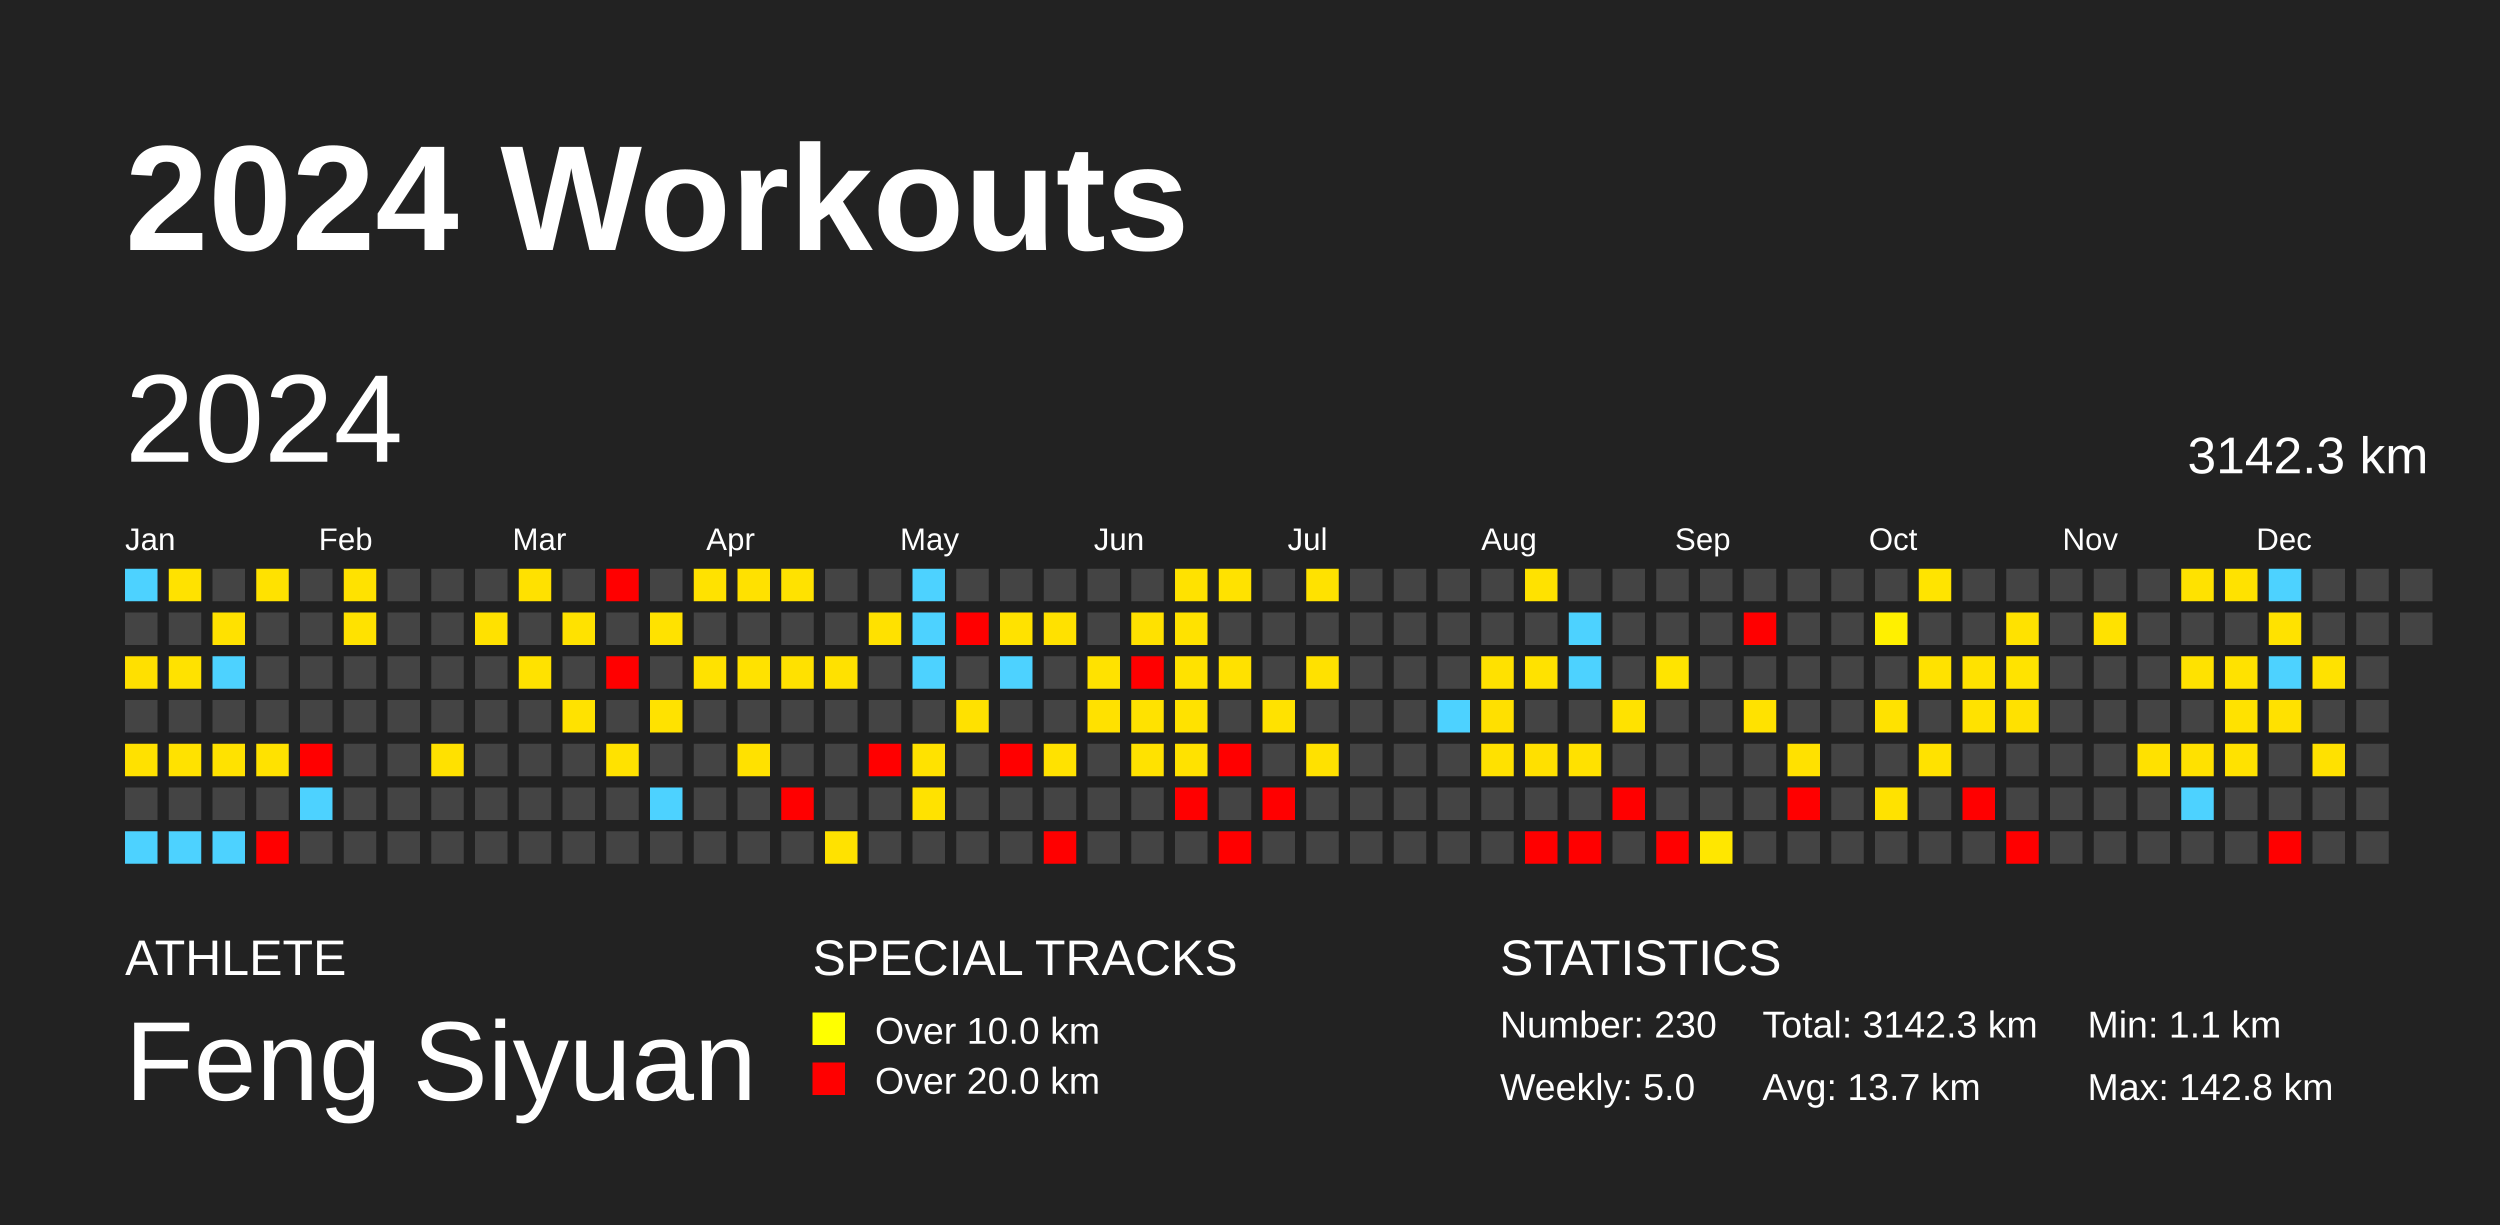
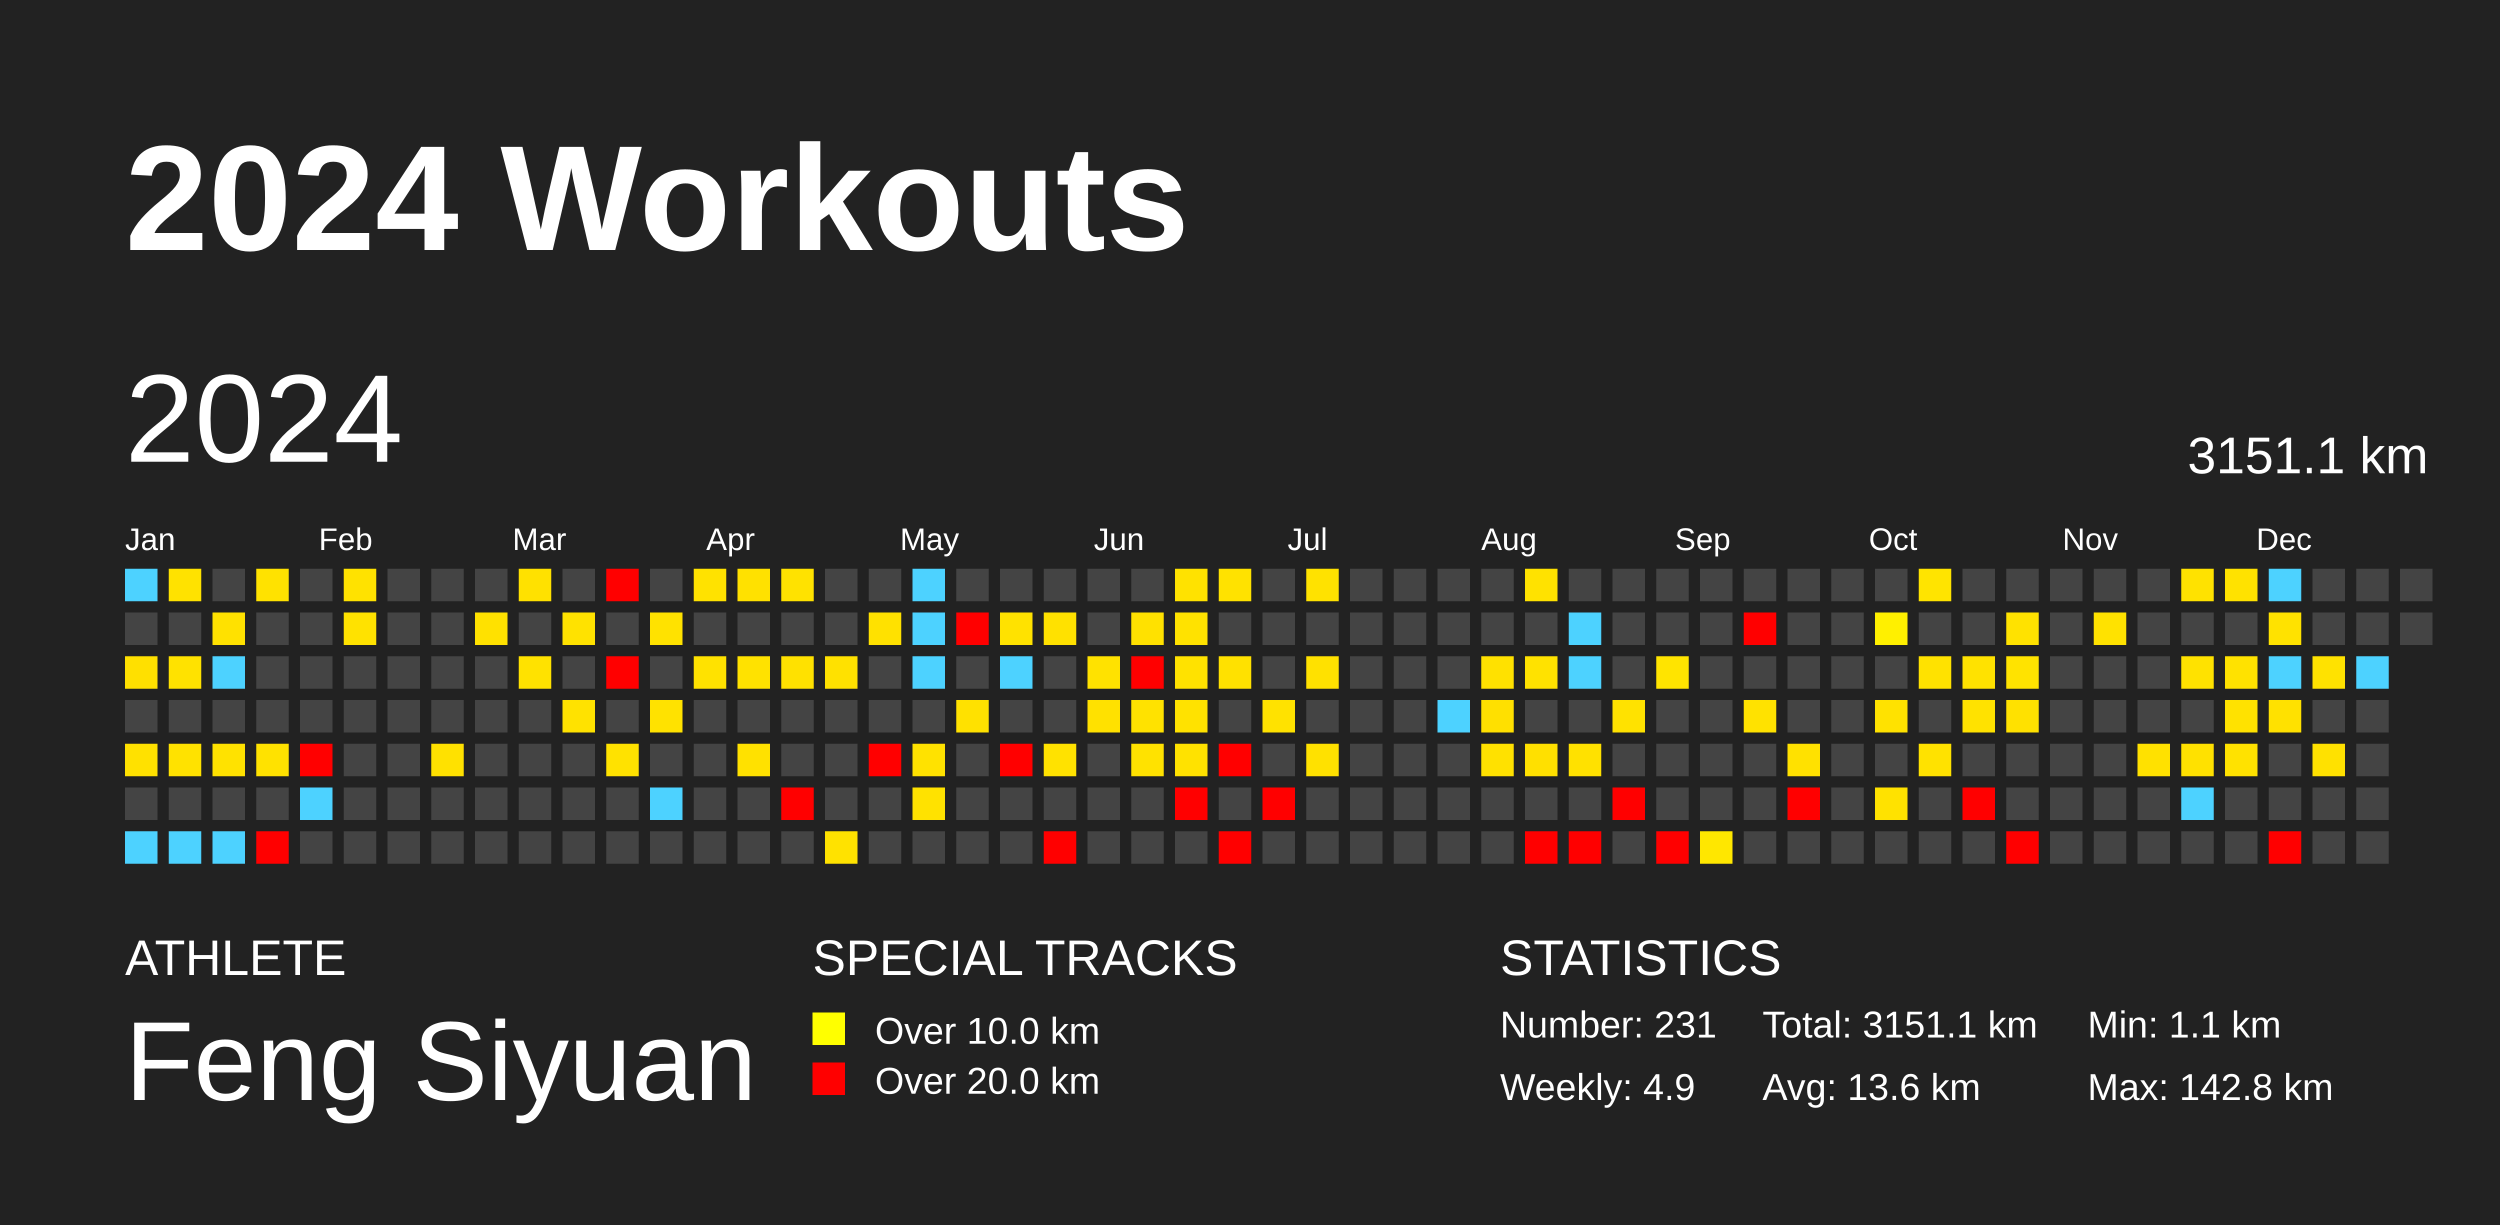
<svg xmlns="http://www.w3.org/2000/svg" baseProfile="full" height="98mm" version="1.1" viewBox="0,0,200,98" width="200mm">
  <defs />
  <rect fill="#222222" height="98" width="200" x="0" y="0" />
  <text fill="#FFFFFF" style="font-size:12px; font-family:Arial; font-weight:bold;" x="10" y="20">2024 Workouts</text>
  <text fill="#FFFFFF" style="font-size:4px; font-family:Arial" x="10" y="78">ATHLETE</text>
  <text fill="#FFFFFF" style="font-size:9px; font-family:Arial" x="10" y="88">Feng Siyuan</text>
  <text fill="#FFFFFF" style="font-size:4px; font-family:Arial" x="65" y="78">SPECIAL TRACKS</text>
  <rect fill="yellow" height="2.6" width="2.6" x="65" y="81" />
  <text fill="#FFFFFF" style="font-size:3px; font-family:Arial" x="70" y="83.5">Over 10.0 km</text>
  <rect fill="red" height="2.6" width="2.6" x="65" y="85" />
  <text fill="#FFFFFF" style="font-size:3px; font-family:Arial" x="70" y="87.5">Over 20.0 km</text>
  <text fill="#FFFFFF" style="font-size:4px; font-family:Arial" x="120" y="78">STATISTICS</text>
-   <text fill="#FFFFFF" style="font-size:3px; font-family:Arial" x="120" y="83">Number: 230</text>
-   <text fill="#FFFFFF" style="font-size:3px; font-family:Arial" x="120" y="88">Weekly: 5.0</text>
-   <text fill="#FFFFFF" style="font-size:3px; font-family:Arial" x="141" y="83">Total: 3142.3 km</text>
-   <text fill="#FFFFFF" style="font-size:3px; font-family:Arial" x="141" y="88">Avg: 13.7 km</text>
+   <text fill="#FFFFFF" style="font-size:3px; font-family:Arial" x="120" y="83">Number: 231</text>
+   <text fill="#FFFFFF" style="font-size:3px; font-family:Arial" x="120" y="88">Weekly: 4.9</text>
+   <text fill="#FFFFFF" style="font-size:3px; font-family:Arial" x="141" y="83">Total: 3151.1 km</text>
+   <text fill="#FFFFFF" style="font-size:3px; font-family:Arial" x="141" y="88">Avg: 13.6 km</text>
  <text fill="#FFFFFF" style="font-size:3px; font-family:Arial" x="167" y="83">Min: 1.1 km</text>
  <text fill="#FFFFFF" style="font-size:3px; font-family:Arial" x="167" y="88">Max: 142.8 km</text>
  <text dominant-baseline="hanging" fill="#FFFFFF" style="font-size:10.0px; font-family:Arial;" x="10" y="30">2024</text>
-   <text dominant-baseline="hanging" fill="#FFFFFF" style="font-size:4.125px; font-family:Arial;" x="175" y="35">3142.3 km</text>
+   <text dominant-baseline="hanging" fill="#FFFFFF" style="font-size:4.125px; font-family:Arial;" x="175" y="35">3151.1 km</text>
  <text fill="#FFFFFF" style="font-size:2.5px; font-family:Arial" x="10.0" y="44">Jan</text>
  <text fill="#FFFFFF" style="font-size:2.5px; font-family:Arial" x="25.5" y="44">Feb</text>
  <text fill="#FFFFFF" style="font-size:2.5px; font-family:Arial" x="41.0" y="44">Mar</text>
  <text fill="#FFFFFF" style="font-size:2.5px; font-family:Arial" x="56.5" y="44">Apr</text>
  <text fill="#FFFFFF" style="font-size:2.5px; font-family:Arial" x="72.0" y="44">May</text>
  <text fill="#FFFFFF" style="font-size:2.5px; font-family:Arial" x="87.5" y="44">Jun</text>
  <text fill="#FFFFFF" style="font-size:2.5px; font-family:Arial" x="103.0" y="44">Jul</text>
  <text fill="#FFFFFF" style="font-size:2.5px; font-family:Arial" x="118.5" y="44">Aug</text>
  <text fill="#FFFFFF" style="font-size:2.5px; font-family:Arial" x="134.0" y="44">Sep</text>
  <text fill="#FFFFFF" style="font-size:2.5px; font-family:Arial" x="149.5" y="44">Oct</text>
  <text fill="#FFFFFF" style="font-size:2.5px; font-family:Arial" x="165.0" y="44">Nov</text>
  <text fill="#FFFFFF" style="font-size:2.5px; font-family:Arial" x="180.5" y="44">Dec</text>
  <rect fill="#4dd2ff" height="2.6" width="2.6" x="10.0" y="45.5" />
  <rect fill="#444444" height="2.6" width="2.6" x="10.0" y="49.0" />
  <rect fill="#ffe000" height="2.6" width="2.6" x="10.0" y="52.5" />
  <rect fill="#444444" height="2.6" width="2.6" x="10.0" y="56.0" />
  <rect fill="#ffe100" height="2.6" width="2.6" x="10.0" y="59.5" />
  <rect fill="#444444" height="2.6" width="2.6" x="10.0" y="63.0" />
  <rect fill="#4dd2ff" height="2.6" width="2.6" x="10.0" y="66.5" />
  <rect fill="#ffe200" height="2.6" width="2.6" x="13.5" y="45.5" />
  <rect fill="#444444" height="2.6" width="2.6" x="13.5" y="49.0" />
  <rect fill="#ffe200" height="2.6" width="2.6" x="13.5" y="52.5" />
  <rect fill="#444444" height="2.6" width="2.6" x="13.5" y="56.0" />
  <rect fill="#ffe200" height="2.6" width="2.6" x="13.5" y="59.5" />
  <rect fill="#444444" height="2.6" width="2.6" x="13.5" y="63.0" />
  <rect fill="#4dd2ff" height="2.6" width="2.6" x="13.5" y="66.5" />
  <rect fill="#444444" height="2.6" width="2.6" x="17.0" y="45.5" />
  <rect fill="#ffe100" height="2.6" width="2.6" x="17.0" y="49.0" />
  <rect fill="#4dd2ff" height="2.6" width="2.6" x="17.0" y="52.5" />
  <rect fill="#444444" height="2.6" width="2.6" x="17.0" y="56.0" />
  <rect fill="#ffe200" height="2.6" width="2.6" x="17.0" y="59.5" />
  <rect fill="#444444" height="2.6" width="2.6" x="17.0" y="63.0" />
  <rect fill="#4dd2ff" height="2.6" width="2.6" x="17.0" y="66.5" />
  <rect fill="#ffe200" height="2.6" width="2.6" x="20.5" y="45.5" />
  <rect fill="#444444" height="2.6" width="2.6" x="20.5" y="49.0" />
  <rect fill="#444444" height="2.6" width="2.6" x="20.5" y="52.5" />
  <rect fill="#444444" height="2.6" width="2.6" x="20.5" y="56.0" />
  <rect fill="#ffe200" height="2.6" width="2.6" x="20.5" y="59.5" />
  <rect fill="#444444" height="2.6" width="2.6" x="20.5" y="63.0" />
  <rect fill="red" height="2.6" width="2.6" x="20.5" y="66.5" />
  <rect fill="#444444" height="2.6" width="2.6" x="24.0" y="45.5" />
  <rect fill="#444444" height="2.6" width="2.6" x="24.0" y="49.0" />
  <rect fill="#444444" height="2.6" width="2.6" x="24.0" y="52.5" />
  <rect fill="#444444" height="2.6" width="2.6" x="24.0" y="56.0" />
  <rect fill="red" height="2.6" width="2.6" x="24.0" y="59.5" />
  <rect fill="#4dd2ff" height="2.6" width="2.6" x="24.0" y="63.0" />
  <rect fill="#444444" height="2.6" width="2.6" x="24.0" y="66.5" />
  <rect fill="#ffe200" height="2.6" width="2.6" x="27.5" y="45.5" />
  <rect fill="#ffe200" height="2.6" width="2.6" x="27.5" y="49.0" />
  <rect fill="#444444" height="2.6" width="2.6" x="27.5" y="52.5" />
  <rect fill="#444444" height="2.6" width="2.6" x="27.5" y="56.0" />
  <rect fill="#444444" height="2.6" width="2.6" x="27.5" y="59.5" />
  <rect fill="#444444" height="2.6" width="2.6" x="27.5" y="63.0" />
  <rect fill="#444444" height="2.6" width="2.6" x="27.5" y="66.5" />
  <rect fill="#444444" height="2.6" width="2.6" x="31.0" y="45.5" />
  <rect fill="#444444" height="2.6" width="2.6" x="31.0" y="49.0" />
  <rect fill="#444444" height="2.6" width="2.6" x="31.0" y="52.5" />
  <rect fill="#444444" height="2.6" width="2.6" x="31.0" y="56.0" />
  <rect fill="#444444" height="2.6" width="2.6" x="31.0" y="59.5" />
  <rect fill="#444444" height="2.6" width="2.6" x="31.0" y="63.0" />
  <rect fill="#444444" height="2.6" width="2.6" x="31.0" y="66.5" />
  <rect fill="#444444" height="2.6" width="2.6" x="34.5" y="45.5" />
  <rect fill="#444444" height="2.6" width="2.6" x="34.5" y="49.0" />
  <rect fill="#444444" height="2.6" width="2.6" x="34.5" y="52.5" />
  <rect fill="#444444" height="2.6" width="2.6" x="34.5" y="56.0" />
  <rect fill="#ffe100" height="2.6" width="2.6" x="34.5" y="59.5" />
  <rect fill="#444444" height="2.6" width="2.6" x="34.5" y="63.0" />
  <rect fill="#444444" height="2.6" width="2.6" x="34.5" y="66.5" />
  <rect fill="#444444" height="2.6" width="2.6" x="38.0" y="45.5" />
  <rect fill="#ffe100" height="2.6" width="2.6" x="38.0" y="49.0" />
  <rect fill="#444444" height="2.6" width="2.6" x="38.0" y="52.5" />
  <rect fill="#444444" height="2.6" width="2.6" x="38.0" y="56.0" />
  <rect fill="#444444" height="2.6" width="2.6" x="38.0" y="59.5" />
  <rect fill="#444444" height="2.6" width="2.6" x="38.0" y="63.0" />
  <rect fill="#444444" height="2.6" width="2.6" x="38.0" y="66.5" />
  <rect fill="#ffe100" height="2.6" width="2.6" x="41.5" y="45.5" />
  <rect fill="#444444" height="2.6" width="2.6" x="41.5" y="49.0" />
  <rect fill="#ffe200" height="2.6" width="2.6" x="41.5" y="52.5" />
  <rect fill="#444444" height="2.6" width="2.6" x="41.5" y="56.0" />
  <rect fill="#444444" height="2.6" width="2.6" x="41.5" y="59.5" />
  <rect fill="#444444" height="2.6" width="2.6" x="41.5" y="63.0" />
  <rect fill="#444444" height="2.6" width="2.6" x="41.5" y="66.5" />
  <rect fill="#444444" height="2.6" width="2.6" x="45.0" y="45.5" />
  <rect fill="#ffe200" height="2.6" width="2.6" x="45.0" y="49.0" />
  <rect fill="#444444" height="2.6" width="2.6" x="45.0" y="52.5" />
  <rect fill="#ffe200" height="2.6" width="2.6" x="45.0" y="56.0" />
  <rect fill="#444444" height="2.6" width="2.6" x="45.0" y="59.5" />
  <rect fill="#444444" height="2.6" width="2.6" x="45.0" y="63.0" />
  <rect fill="#444444" height="2.6" width="2.6" x="45.0" y="66.5" />
  <rect fill="red" height="2.6" width="2.6" x="48.5" y="45.5" />
  <rect fill="#444444" height="2.6" width="2.6" x="48.5" y="49.0" />
  <rect fill="red" height="2.6" width="2.6" x="48.5" y="52.5" />
  <rect fill="#444444" height="2.6" width="2.6" x="48.5" y="56.0" />
  <rect fill="#ffe200" height="2.6" width="2.6" x="48.5" y="59.5" />
  <rect fill="#444444" height="2.6" width="2.6" x="48.5" y="63.0" />
  <rect fill="#444444" height="2.6" width="2.6" x="48.5" y="66.5" />
  <rect fill="#444444" height="2.6" width="2.6" x="52.0" y="45.5" />
  <rect fill="#ffe200" height="2.6" width="2.6" x="52.0" y="49.0" />
  <rect fill="#444444" height="2.6" width="2.6" x="52.0" y="52.5" />
  <rect fill="#ffe200" height="2.6" width="2.6" x="52.0" y="56.0" />
  <rect fill="#444444" height="2.6" width="2.6" x="52.0" y="59.5" />
  <rect fill="#4dd2ff" height="2.6" width="2.6" x="52.0" y="63.0" />
  <rect fill="#444444" height="2.6" width="2.6" x="52.0" y="66.5" />
  <rect fill="#ffe200" height="2.6" width="2.6" x="55.5" y="45.5" />
  <rect fill="#444444" height="2.6" width="2.6" x="55.5" y="49.0" />
  <rect fill="#ffe200" height="2.6" width="2.6" x="55.5" y="52.5" />
  <rect fill="#444444" height="2.6" width="2.6" x="55.5" y="56.0" />
  <rect fill="#444444" height="2.6" width="2.6" x="55.5" y="59.5" />
  <rect fill="#444444" height="2.6" width="2.6" x="55.5" y="63.0" />
  <rect fill="#444444" height="2.6" width="2.6" x="55.5" y="66.5" />
  <rect fill="#ffe100" height="2.6" width="2.6" x="59.0" y="45.5" />
  <rect fill="#444444" height="2.6" width="2.6" x="59.0" y="49.0" />
  <rect fill="#ffe200" height="2.6" width="2.6" x="59.0" y="52.5" />
  <rect fill="#444444" height="2.6" width="2.6" x="59.0" y="56.0" />
  <rect fill="#ffe100" height="2.6" width="2.6" x="59.0" y="59.5" />
  <rect fill="#444444" height="2.6" width="2.6" x="59.0" y="63.0" />
  <rect fill="#444444" height="2.6" width="2.6" x="59.0" y="66.5" />
  <rect fill="#ffe200" height="2.6" width="2.6" x="62.5" y="45.5" />
  <rect fill="#444444" height="2.6" width="2.6" x="62.5" y="49.0" />
  <rect fill="#ffe100" height="2.6" width="2.6" x="62.5" y="52.5" />
  <rect fill="#444444" height="2.6" width="2.6" x="62.5" y="56.0" />
  <rect fill="#444444" height="2.6" width="2.6" x="62.5" y="59.5" />
  <rect fill="red" height="2.6" width="2.6" x="62.5" y="63.0" />
  <rect fill="#444444" height="2.6" width="2.6" x="62.5" y="66.5" />
  <rect fill="#444444" height="2.6" width="2.6" x="66.0" y="45.5" />
  <rect fill="#444444" height="2.6" width="2.6" x="66.0" y="49.0" />
  <rect fill="#ffe100" height="2.6" width="2.6" x="66.0" y="52.5" />
  <rect fill="#444444" height="2.6" width="2.6" x="66.0" y="56.0" />
  <rect fill="#444444" height="2.6" width="2.6" x="66.0" y="59.5" />
  <rect fill="#444444" height="2.6" width="2.6" x="66.0" y="63.0" />
  <rect fill="#ffe200" height="2.6" width="2.6" x="66.0" y="66.5" />
  <rect fill="#444444" height="2.6" width="2.6" x="69.5" y="45.5" />
  <rect fill="#ffe100" height="2.6" width="2.6" x="69.5" y="49.0" />
  <rect fill="#444444" height="2.6" width="2.6" x="69.5" y="52.5" />
  <rect fill="#444444" height="2.6" width="2.6" x="69.5" y="56.0" />
  <rect fill="red" height="2.6" width="2.6" x="69.5" y="59.5" />
  <rect fill="#444444" height="2.6" width="2.6" x="69.5" y="63.0" />
  <rect fill="#444444" height="2.6" width="2.6" x="69.5" y="66.5" />
  <rect fill="#4dd2ff" height="2.6" width="2.6" x="73.0" y="45.5" />
  <rect fill="#4dd2ff" height="2.6" width="2.6" x="73.0" y="49.0" />
  <rect fill="#4dd2ff" height="2.6" width="2.6" x="73.0" y="52.5" />
  <rect fill="#444444" height="2.6" width="2.6" x="73.0" y="56.0" />
  <rect fill="#ffe200" height="2.6" width="2.6" x="73.0" y="59.5" />
  <rect fill="#ffe200" height="2.6" width="2.6" x="73.0" y="63.0" />
  <rect fill="#444444" height="2.6" width="2.6" x="73.0" y="66.5" />
  <rect fill="#444444" height="2.6" width="2.6" x="76.5" y="45.5" />
  <rect fill="red" height="2.6" width="2.6" x="76.5" y="49.0" />
  <rect fill="#444444" height="2.6" width="2.6" x="76.5" y="52.5" />
  <rect fill="#ffe100" height="2.6" width="2.6" x="76.5" y="56.0" />
  <rect fill="#444444" height="2.6" width="2.6" x="76.5" y="59.5" />
  <rect fill="#444444" height="2.6" width="2.6" x="76.5" y="63.0" />
  <rect fill="#444444" height="2.6" width="2.6" x="76.5" y="66.5" />
  <rect fill="#444444" height="2.6" width="2.6" x="80.0" y="45.5" />
  <rect fill="#ffe200" height="2.6" width="2.6" x="80.0" y="49.0" />
  <rect fill="#4dd2ff" height="2.6" width="2.6" x="80.0" y="52.5" />
  <rect fill="#444444" height="2.6" width="2.6" x="80.0" y="56.0" />
  <rect fill="red" height="2.6" width="2.6" x="80.0" y="59.5" />
  <rect fill="#444444" height="2.6" width="2.6" x="80.0" y="63.0" />
  <rect fill="#444444" height="2.6" width="2.6" x="80.0" y="66.5" />
  <rect fill="#444444" height="2.6" width="2.6" x="83.5" y="45.5" />
  <rect fill="#ffe100" height="2.6" width="2.6" x="83.5" y="49.0" />
  <rect fill="#444444" height="2.6" width="2.6" x="83.5" y="52.5" />
  <rect fill="#444444" height="2.6" width="2.6" x="83.5" y="56.0" />
  <rect fill="#ffe200" height="2.6" width="2.6" x="83.5" y="59.5" />
  <rect fill="#444444" height="2.6" width="2.6" x="83.5" y="63.0" />
  <rect fill="red" height="2.6" width="2.6" x="83.5" y="66.5" />
  <rect fill="#444444" height="2.6" width="2.6" x="87.0" y="45.5" />
  <rect fill="#444444" height="2.6" width="2.6" x="87.0" y="49.0" />
  <rect fill="#ffe200" height="2.6" width="2.6" x="87.0" y="52.5" />
  <rect fill="#ffe100" height="2.6" width="2.6" x="87.0" y="56.0" />
  <rect fill="#444444" height="2.6" width="2.6" x="87.0" y="59.5" />
  <rect fill="#444444" height="2.6" width="2.6" x="87.0" y="63.0" />
  <rect fill="#444444" height="2.6" width="2.6" x="87.0" y="66.5" />
  <rect fill="#444444" height="2.6" width="2.6" x="90.5" y="45.5" />
  <rect fill="#ffe100" height="2.6" width="2.6" x="90.5" y="49.0" />
  <rect fill="red" height="2.6" width="2.6" x="90.5" y="52.5" />
  <rect fill="#ffe200" height="2.6" width="2.6" x="90.5" y="56.0" />
  <rect fill="#ffe200" height="2.6" width="2.6" x="90.5" y="59.5" />
  <rect fill="#444444" height="2.6" width="2.6" x="90.5" y="63.0" />
  <rect fill="#444444" height="2.6" width="2.6" x="90.5" y="66.5" />
  <rect fill="#ffe200" height="2.6" width="2.6" x="94.0" y="45.5" />
  <rect fill="#ffe200" height="2.6" width="2.6" x="94.0" y="49.0" />
  <rect fill="#ffe200" height="2.6" width="2.6" x="94.0" y="52.5" />
  <rect fill="#ffe200" height="2.6" width="2.6" x="94.0" y="56.0" />
  <rect fill="#ffe200" height="2.6" width="2.6" x="94.0" y="59.5" />
  <rect fill="red" height="2.6" width="2.6" x="94.0" y="63.0" />
  <rect fill="#444444" height="2.6" width="2.6" x="94.0" y="66.5" />
  <rect fill="#ffe200" height="2.6" width="2.6" x="97.5" y="45.5" />
  <rect fill="#444444" height="2.6" width="2.6" x="97.5" y="49.0" />
  <rect fill="#ffe100" height="2.6" width="2.6" x="97.5" y="52.5" />
  <rect fill="#444444" height="2.6" width="2.6" x="97.5" y="56.0" />
  <rect fill="red" height="2.6" width="2.6" x="97.5" y="59.5" />
  <rect fill="#444444" height="2.6" width="2.6" x="97.5" y="63.0" />
  <rect fill="red" height="2.6" width="2.6" x="97.5" y="66.5" />
  <rect fill="#444444" height="2.6" width="2.6" x="101.0" y="45.5" />
  <rect fill="#444444" height="2.6" width="2.6" x="101.0" y="49.0" />
  <rect fill="#444444" height="2.6" width="2.6" x="101.0" y="52.5" />
  <rect fill="#ffe200" height="2.6" width="2.6" x="101.0" y="56.0" />
  <rect fill="#444444" height="2.6" width="2.6" x="101.0" y="59.5" />
  <rect fill="red" height="2.6" width="2.6" x="101.0" y="63.0" />
  <rect fill="#444444" height="2.6" width="2.6" x="101.0" y="66.5" />
  <rect fill="#ffe200" height="2.6" width="2.6" x="104.5" y="45.5" />
  <rect fill="#444444" height="2.6" width="2.6" x="104.5" y="49.0" />
  <rect fill="#ffe100" height="2.6" width="2.6" x="104.5" y="52.5" />
  <rect fill="#444444" height="2.6" width="2.6" x="104.5" y="56.0" />
  <rect fill="#ffe100" height="2.6" width="2.6" x="104.5" y="59.5" />
  <rect fill="#444444" height="2.6" width="2.6" x="104.5" y="63.0" />
  <rect fill="#444444" height="2.6" width="2.6" x="104.5" y="66.5" />
  <rect fill="#444444" height="2.6" width="2.6" x="108.0" y="45.5" />
  <rect fill="#444444" height="2.6" width="2.6" x="108.0" y="49.0" />
  <rect fill="#444444" height="2.6" width="2.6" x="108.0" y="52.5" />
  <rect fill="#444444" height="2.6" width="2.6" x="108.0" y="56.0" />
  <rect fill="#444444" height="2.6" width="2.6" x="108.0" y="59.5" />
  <rect fill="#444444" height="2.6" width="2.6" x="108.0" y="63.0" />
  <rect fill="#444444" height="2.6" width="2.6" x="108.0" y="66.5" />
  <rect fill="#444444" height="2.6" width="2.6" x="111.5" y="45.5" />
  <rect fill="#444444" height="2.6" width="2.6" x="111.5" y="49.0" />
  <rect fill="#444444" height="2.6" width="2.6" x="111.5" y="52.5" />
  <rect fill="#444444" height="2.6" width="2.6" x="111.5" y="56.0" />
  <rect fill="#444444" height="2.6" width="2.6" x="111.5" y="59.5" />
  <rect fill="#444444" height="2.6" width="2.6" x="111.5" y="63.0" />
  <rect fill="#444444" height="2.6" width="2.6" x="111.5" y="66.5" />
  <rect fill="#444444" height="2.6" width="2.6" x="115.0" y="45.5" />
  <rect fill="#444444" height="2.6" width="2.6" x="115.0" y="49.0" />
  <rect fill="#444444" height="2.6" width="2.6" x="115.0" y="52.5" />
  <rect fill="#4dd2ff" height="2.6" width="2.6" x="115.0" y="56.0" />
  <rect fill="#444444" height="2.6" width="2.6" x="115.0" y="59.5" />
  <rect fill="#444444" height="2.6" width="2.6" x="115.0" y="63.0" />
  <rect fill="#444444" height="2.6" width="2.6" x="115.0" y="66.5" />
  <rect fill="#444444" height="2.6" width="2.6" x="118.5" y="45.5" />
  <rect fill="#444444" height="2.6" width="2.6" x="118.5" y="49.0" />
  <rect fill="#ffe100" height="2.6" width="2.6" x="118.5" y="52.5" />
  <rect fill="#ffe000" height="2.6" width="2.6" x="118.5" y="56.0" />
  <rect fill="#ffe100" height="2.6" width="2.6" x="118.5" y="59.5" />
  <rect fill="#444444" height="2.6" width="2.6" x="118.5" y="63.0" />
  <rect fill="#444444" height="2.6" width="2.6" x="118.5" y="66.5" />
  <rect fill="#ffe200" height="2.6" width="2.6" x="122.0" y="45.5" />
  <rect fill="#444444" height="2.6" width="2.6" x="122.0" y="49.0" />
  <rect fill="#ffe200" height="2.6" width="2.6" x="122.0" y="52.5" />
  <rect fill="#444444" height="2.6" width="2.6" x="122.0" y="56.0" />
  <rect fill="#ffe000" height="2.6" width="2.6" x="122.0" y="59.5" />
  <rect fill="#444444" height="2.6" width="2.6" x="122.0" y="63.0" />
  <rect fill="red" height="2.6" width="2.6" x="122.0" y="66.5" />
  <rect fill="#444444" height="2.6" width="2.6" x="125.5" y="45.5" />
  <rect fill="#4dd2ff" height="2.6" width="2.6" x="125.5" y="49.0" />
  <rect fill="#4dd2ff" height="2.6" width="2.6" x="125.5" y="52.5" />
  <rect fill="#444444" height="2.6" width="2.6" x="125.5" y="56.0" />
  <rect fill="#ffe100" height="2.6" width="2.6" x="125.5" y="59.5" />
  <rect fill="#444444" height="2.6" width="2.6" x="125.5" y="63.0" />
  <rect fill="red" height="2.6" width="2.6" x="125.5" y="66.5" />
  <rect fill="#444444" height="2.6" width="2.6" x="129.0" y="45.5" />
  <rect fill="#444444" height="2.6" width="2.6" x="129.0" y="49.0" />
  <rect fill="#444444" height="2.6" width="2.6" x="129.0" y="52.5" />
  <rect fill="#ffe200" height="2.6" width="2.6" x="129.0" y="56.0" />
  <rect fill="#444444" height="2.6" width="2.6" x="129.0" y="59.5" />
  <rect fill="red" height="2.6" width="2.6" x="129.0" y="63.0" />
  <rect fill="#444444" height="2.6" width="2.6" x="129.0" y="66.5" />
  <rect fill="#444444" height="2.6" width="2.6" x="132.5" y="45.5" />
  <rect fill="#444444" height="2.6" width="2.6" x="132.5" y="49.0" />
  <rect fill="#ffe400" height="2.6" width="2.6" x="132.5" y="52.5" />
  <rect fill="#444444" height="2.6" width="2.6" x="132.5" y="56.0" />
  <rect fill="#444444" height="2.6" width="2.6" x="132.5" y="59.5" />
  <rect fill="#444444" height="2.6" width="2.6" x="132.5" y="63.0" />
  <rect fill="red" height="2.6" width="2.6" x="132.5" y="66.5" />
  <rect fill="#444444" height="2.6" width="2.6" x="136.0" y="45.5" />
  <rect fill="#444444" height="2.6" width="2.6" x="136.0" y="49.0" />
  <rect fill="#444444" height="2.6" width="2.6" x="136.0" y="52.5" />
  <rect fill="#444444" height="2.6" width="2.6" x="136.0" y="56.0" />
  <rect fill="#444444" height="2.6" width="2.6" x="136.0" y="59.5" />
  <rect fill="#444444" height="2.6" width="2.6" x="136.0" y="63.0" />
  <rect fill="#ffe700" height="2.6" width="2.6" x="136.0" y="66.5" />
  <rect fill="#444444" height="2.6" width="2.6" x="139.5" y="45.5" />
  <rect fill="red" height="2.6" width="2.6" x="139.5" y="49.0" />
  <rect fill="#444444" height="2.6" width="2.6" x="139.5" y="52.5" />
  <rect fill="#ffe200" height="2.6" width="2.6" x="139.5" y="56.0" />
  <rect fill="#444444" height="2.6" width="2.6" x="139.5" y="59.5" />
  <rect fill="#444444" height="2.6" width="2.6" x="139.5" y="63.0" />
  <rect fill="#444444" height="2.6" width="2.6" x="139.5" y="66.5" />
  <rect fill="#444444" height="2.6" width="2.6" x="143.0" y="45.5" />
  <rect fill="#444444" height="2.6" width="2.6" x="143.0" y="49.0" />
  <rect fill="#444444" height="2.6" width="2.6" x="143.0" y="52.5" />
  <rect fill="#444444" height="2.6" width="2.6" x="143.0" y="56.0" />
  <rect fill="#ffe100" height="2.6" width="2.6" x="143.0" y="59.5" />
  <rect fill="red" height="2.6" width="2.6" x="143.0" y="63.0" />
  <rect fill="#444444" height="2.6" width="2.6" x="143.0" y="66.5" />
  <rect fill="#444444" height="2.6" width="2.6" x="146.5" y="45.5" />
  <rect fill="#444444" height="2.6" width="2.6" x="146.5" y="49.0" />
  <rect fill="#444444" height="2.6" width="2.6" x="146.5" y="52.5" />
  <rect fill="#444444" height="2.6" width="2.6" x="146.5" y="56.0" />
  <rect fill="#444444" height="2.6" width="2.6" x="146.5" y="59.5" />
  <rect fill="#444444" height="2.6" width="2.6" x="146.5" y="63.0" />
  <rect fill="#444444" height="2.6" width="2.6" x="146.5" y="66.5" />
  <rect fill="#444444" height="2.6" width="2.6" x="150.0" y="45.5" />
  <rect fill="#fff000" height="2.6" width="2.6" x="150.0" y="49.0" />
  <rect fill="#444444" height="2.6" width="2.6" x="150.0" y="52.5" />
  <rect fill="#ffe200" height="2.6" width="2.6" x="150.0" y="56.0" />
  <rect fill="#444444" height="2.6" width="2.6" x="150.0" y="59.5" />
  <rect fill="#ffe200" height="2.6" width="2.6" x="150.0" y="63.0" />
  <rect fill="#444444" height="2.6" width="2.6" x="150.0" y="66.5" />
  <rect fill="#ffe400" height="2.6" width="2.6" x="153.5" y="45.5" />
  <rect fill="#444444" height="2.6" width="2.6" x="153.5" y="49.0" />
  <rect fill="#ffe200" height="2.6" width="2.6" x="153.5" y="52.5" />
  <rect fill="#444444" height="2.6" width="2.6" x="153.5" y="56.0" />
  <rect fill="#ffe200" height="2.6" width="2.6" x="153.5" y="59.5" />
  <rect fill="#444444" height="2.6" width="2.6" x="153.5" y="63.0" />
  <rect fill="#444444" height="2.6" width="2.6" x="153.5" y="66.5" />
  <rect fill="#444444" height="2.6" width="2.6" x="157.0" y="45.5" />
  <rect fill="#444444" height="2.6" width="2.6" x="157.0" y="49.0" />
  <rect fill="#ffe200" height="2.6" width="2.6" x="157.0" y="52.5" />
  <rect fill="#ffe200" height="2.6" width="2.6" x="157.0" y="56.0" />
  <rect fill="#444444" height="2.6" width="2.6" x="157.0" y="59.5" />
  <rect fill="red" height="2.6" width="2.6" x="157.0" y="63.0" />
  <rect fill="#444444" height="2.6" width="2.6" x="157.0" y="66.5" />
  <rect fill="#444444" height="2.6" width="2.6" x="160.5" y="45.5" />
  <rect fill="#ffe200" height="2.6" width="2.6" x="160.5" y="49.0" />
  <rect fill="#ffe300" height="2.6" width="2.6" x="160.5" y="52.5" />
  <rect fill="#ffe100" height="2.6" width="2.6" x="160.5" y="56.0" />
  <rect fill="#444444" height="2.6" width="2.6" x="160.5" y="59.5" />
  <rect fill="#444444" height="2.6" width="2.6" x="160.5" y="63.0" />
  <rect fill="red" height="2.6" width="2.6" x="160.5" y="66.5" />
  <rect fill="#444444" height="2.6" width="2.6" x="164.0" y="45.5" />
  <rect fill="#444444" height="2.6" width="2.6" x="164.0" y="49.0" />
  <rect fill="#444444" height="2.6" width="2.6" x="164.0" y="52.5" />
  <rect fill="#444444" height="2.6" width="2.6" x="164.0" y="56.0" />
  <rect fill="#444444" height="2.6" width="2.6" x="164.0" y="59.5" />
  <rect fill="#444444" height="2.6" width="2.6" x="164.0" y="63.0" />
  <rect fill="#444444" height="2.6" width="2.6" x="164.0" y="66.5" />
  <rect fill="#444444" height="2.6" width="2.6" x="167.5" y="45.5" />
  <rect fill="#ffe200" height="2.6" width="2.6" x="167.5" y="49.0" />
  <rect fill="#444444" height="2.6" width="2.6" x="167.5" y="52.5" />
  <rect fill="#444444" height="2.6" width="2.6" x="167.5" y="56.0" />
  <rect fill="#444444" height="2.6" width="2.6" x="167.5" y="59.5" />
  <rect fill="#444444" height="2.6" width="2.6" x="167.5" y="63.0" />
  <rect fill="#444444" height="2.6" width="2.6" x="167.5" y="66.5" />
  <rect fill="#444444" height="2.6" width="2.6" x="171.0" y="45.5" />
  <rect fill="#444444" height="2.6" width="2.6" x="171.0" y="49.0" />
  <rect fill="#444444" height="2.6" width="2.6" x="171.0" y="52.5" />
  <rect fill="#444444" height="2.6" width="2.6" x="171.0" y="56.0" />
  <rect fill="#ffe100" height="2.6" width="2.6" x="171.0" y="59.5" />
  <rect fill="#444444" height="2.6" width="2.6" x="171.0" y="63.0" />
  <rect fill="#444444" height="2.6" width="2.6" x="171.0" y="66.5" />
  <rect fill="#ffe200" height="2.6" width="2.6" x="174.5" y="45.5" />
  <rect fill="#444444" height="2.6" width="2.6" x="174.5" y="49.0" />
  <rect fill="#ffe200" height="2.6" width="2.6" x="174.5" y="52.5" />
  <rect fill="#444444" height="2.6" width="2.6" x="174.5" y="56.0" />
  <rect fill="#ffe100" height="2.6" width="2.6" x="174.5" y="59.5" />
  <rect fill="#4dd2ff" height="2.6" width="2.6" x="174.5" y="63.0" />
  <rect fill="#444444" height="2.6" width="2.6" x="174.5" y="66.5" />
  <rect fill="#ffe200" height="2.6" width="2.6" x="178.0" y="45.5" />
  <rect fill="#444444" height="2.6" width="2.6" x="178.0" y="49.0" />
  <rect fill="#ffe200" height="2.6" width="2.6" x="178.0" y="52.5" />
  <rect fill="#ffe200" height="2.6" width="2.6" x="178.0" y="56.0" />
  <rect fill="#ffe200" height="2.6" width="2.6" x="178.0" y="59.5" />
  <rect fill="#444444" height="2.6" width="2.6" x="178.0" y="63.0" />
  <rect fill="#444444" height="2.6" width="2.6" x="178.0" y="66.5" />
  <rect fill="#4dd2ff" height="2.6" width="2.6" x="181.5" y="45.5" />
  <rect fill="#ffe200" height="2.6" width="2.6" x="181.5" y="49.0" />
  <rect fill="#4dd2ff" height="2.6" width="2.6" x="181.5" y="52.5" />
  <rect fill="#ffe100" height="2.6" width="2.6" x="181.5" y="56.0" />
  <rect fill="#444444" height="2.6" width="2.6" x="181.5" y="59.5" />
  <rect fill="#444444" height="2.6" width="2.6" x="181.5" y="63.0" />
  <rect fill="red" height="2.6" width="2.6" x="181.5" y="66.5" />
  <rect fill="#444444" height="2.6" width="2.6" x="185.0" y="45.5" />
  <rect fill="#444444" height="2.6" width="2.6" x="185.0" y="49.0" />
  <rect fill="#ffe200" height="2.6" width="2.6" x="185.0" y="52.5" />
  <rect fill="#444444" height="2.6" width="2.6" x="185.0" y="56.0" />
  <rect fill="#ffe100" height="2.6" width="2.6" x="185.0" y="59.5" />
  <rect fill="#444444" height="2.6" width="2.6" x="185.0" y="63.0" />
  <rect fill="#444444" height="2.6" width="2.6" x="185.0" y="66.5" />
  <rect fill="#444444" height="2.6" width="2.6" x="188.5" y="45.5" />
  <rect fill="#444444" height="2.6" width="2.6" x="188.5" y="49.0" />
-   <rect fill="#444444" height="2.6" width="2.6" x="188.5" y="52.5" />
+   <rect fill="#4dd2ff" height="2.6" width="2.6" x="188.5" y="52.5" />
  <rect fill="#444444" height="2.6" width="2.6" x="188.5" y="56.0" />
  <rect fill="#444444" height="2.6" width="2.6" x="188.5" y="59.5" />
  <rect fill="#444444" height="2.6" width="2.6" x="188.5" y="63.0" />
  <rect fill="#444444" height="2.6" width="2.6" x="188.5" y="66.5" />
  <rect fill="#444444" height="2.6" width="2.6" x="192.0" y="45.5" />
  <rect fill="#444444" height="2.6" width="2.6" x="192.0" y="49.0" />
</svg>
